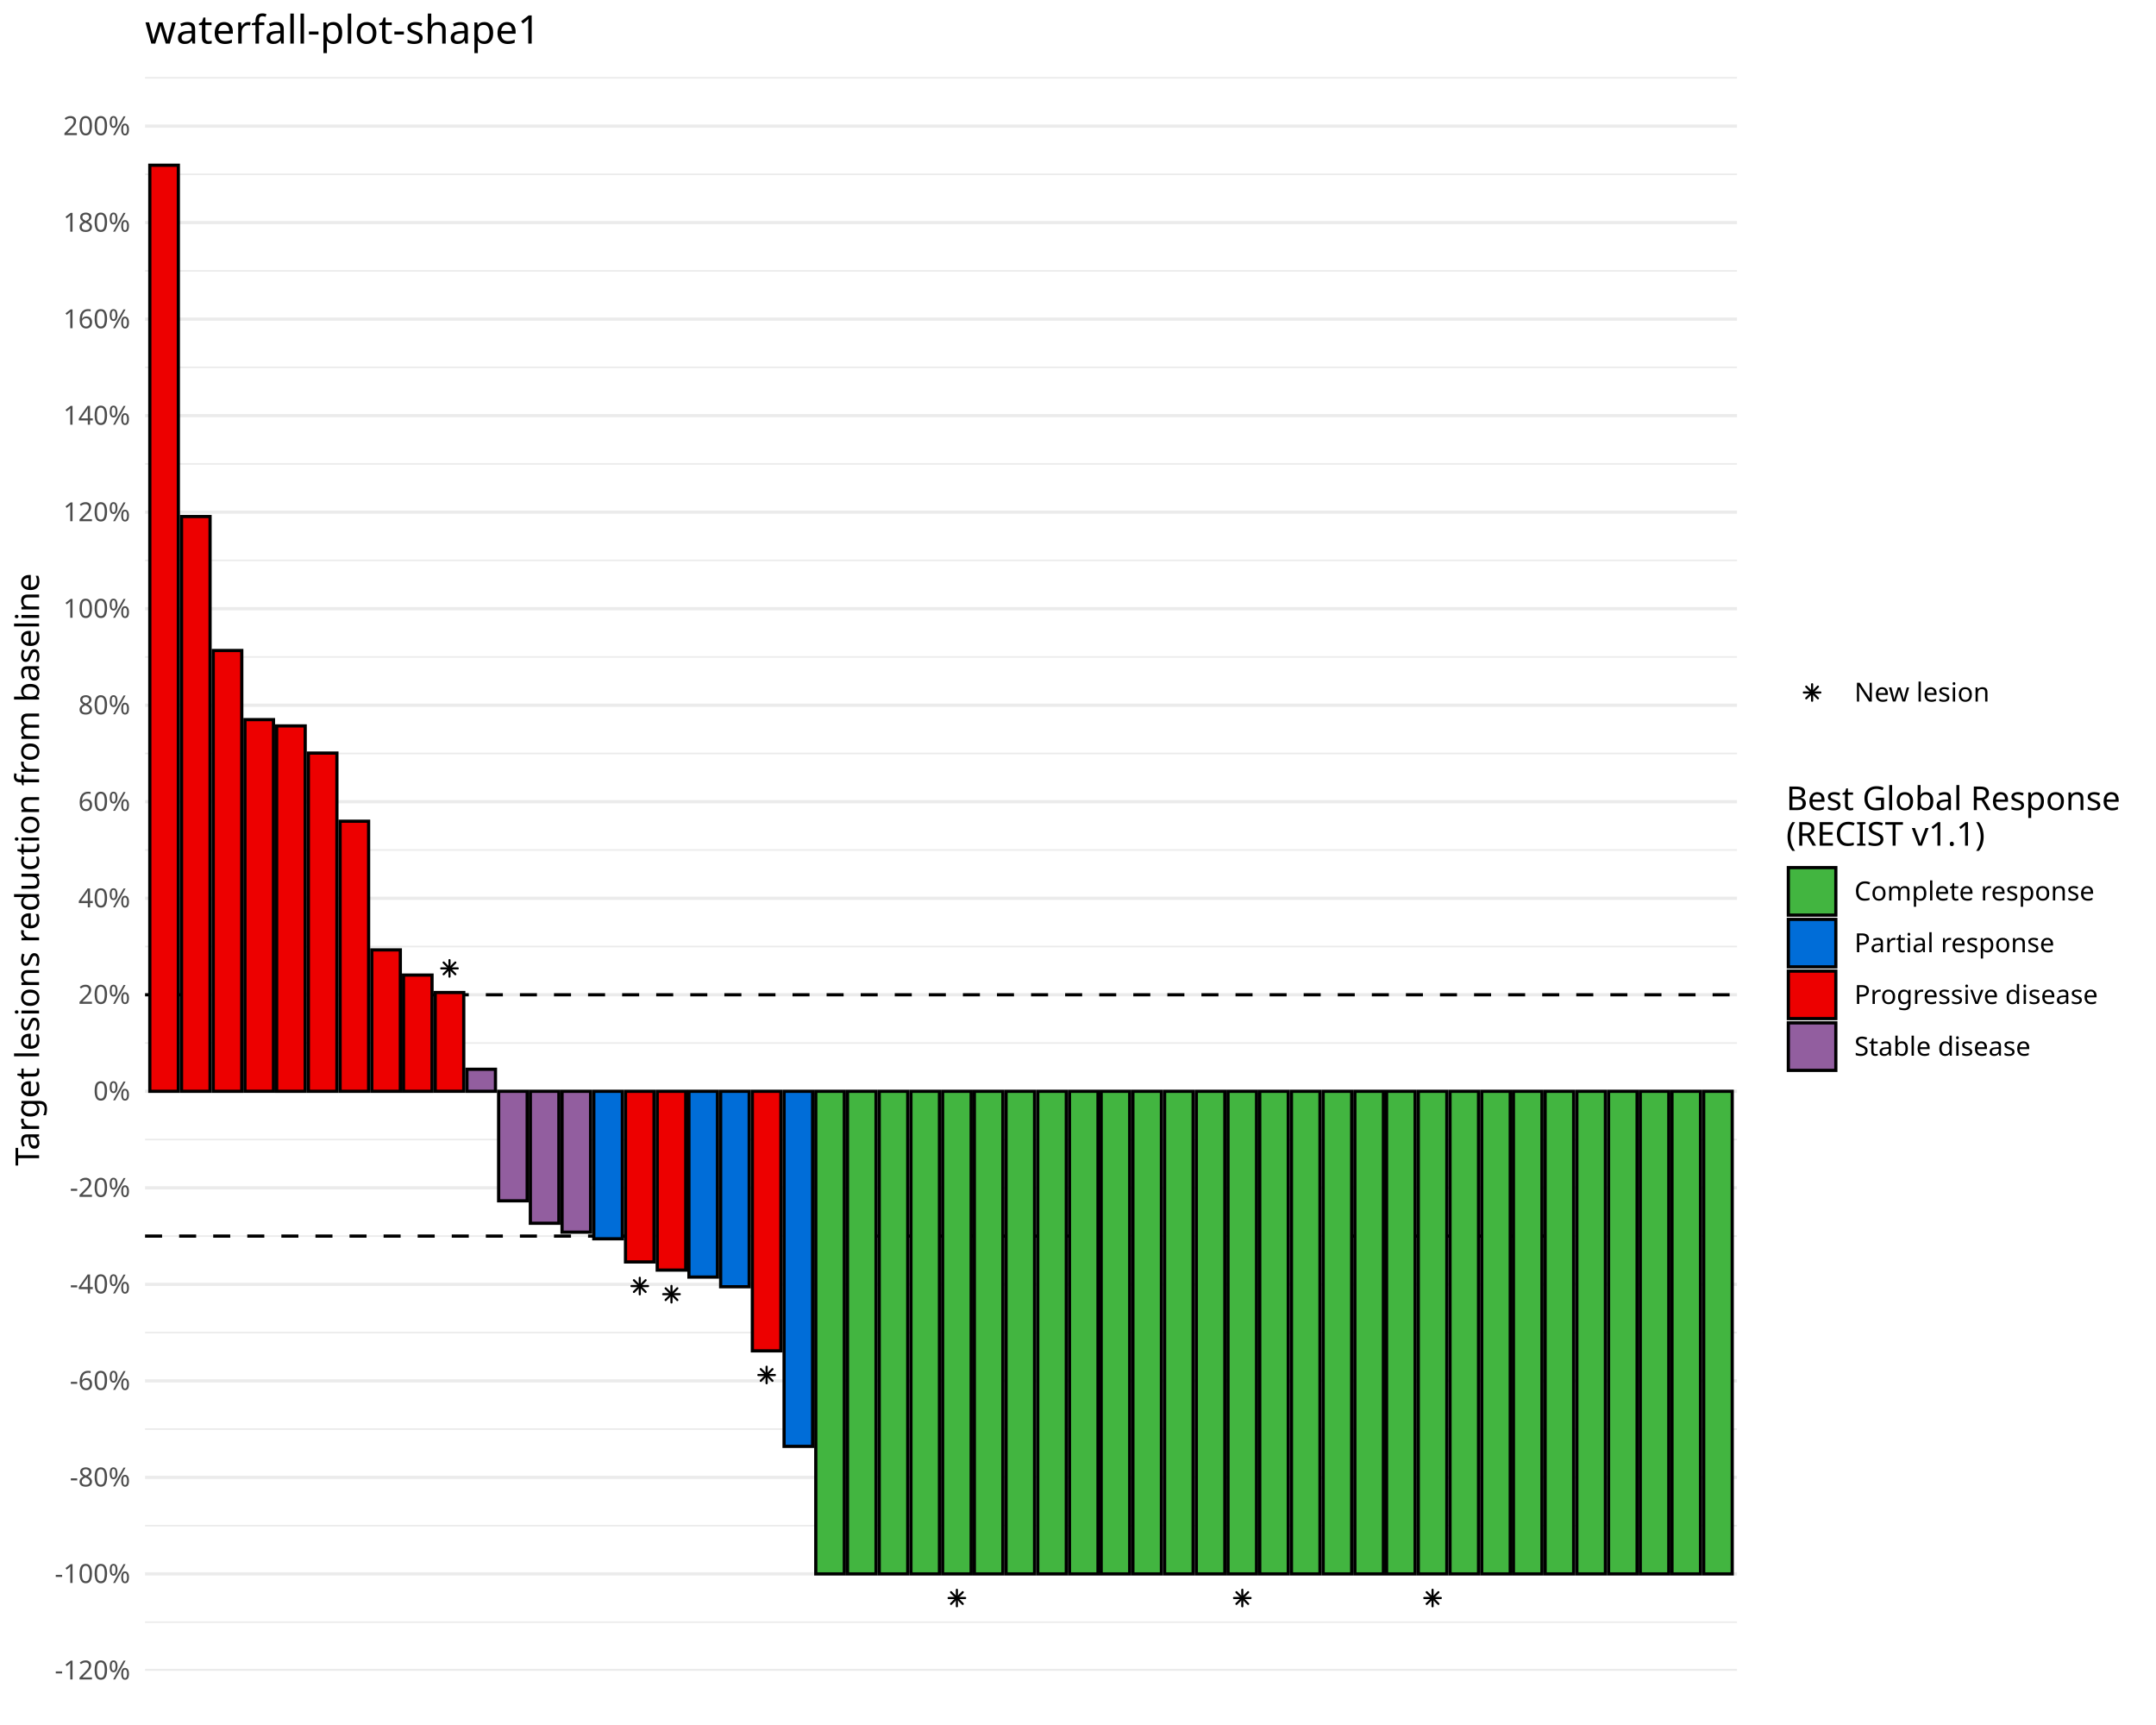
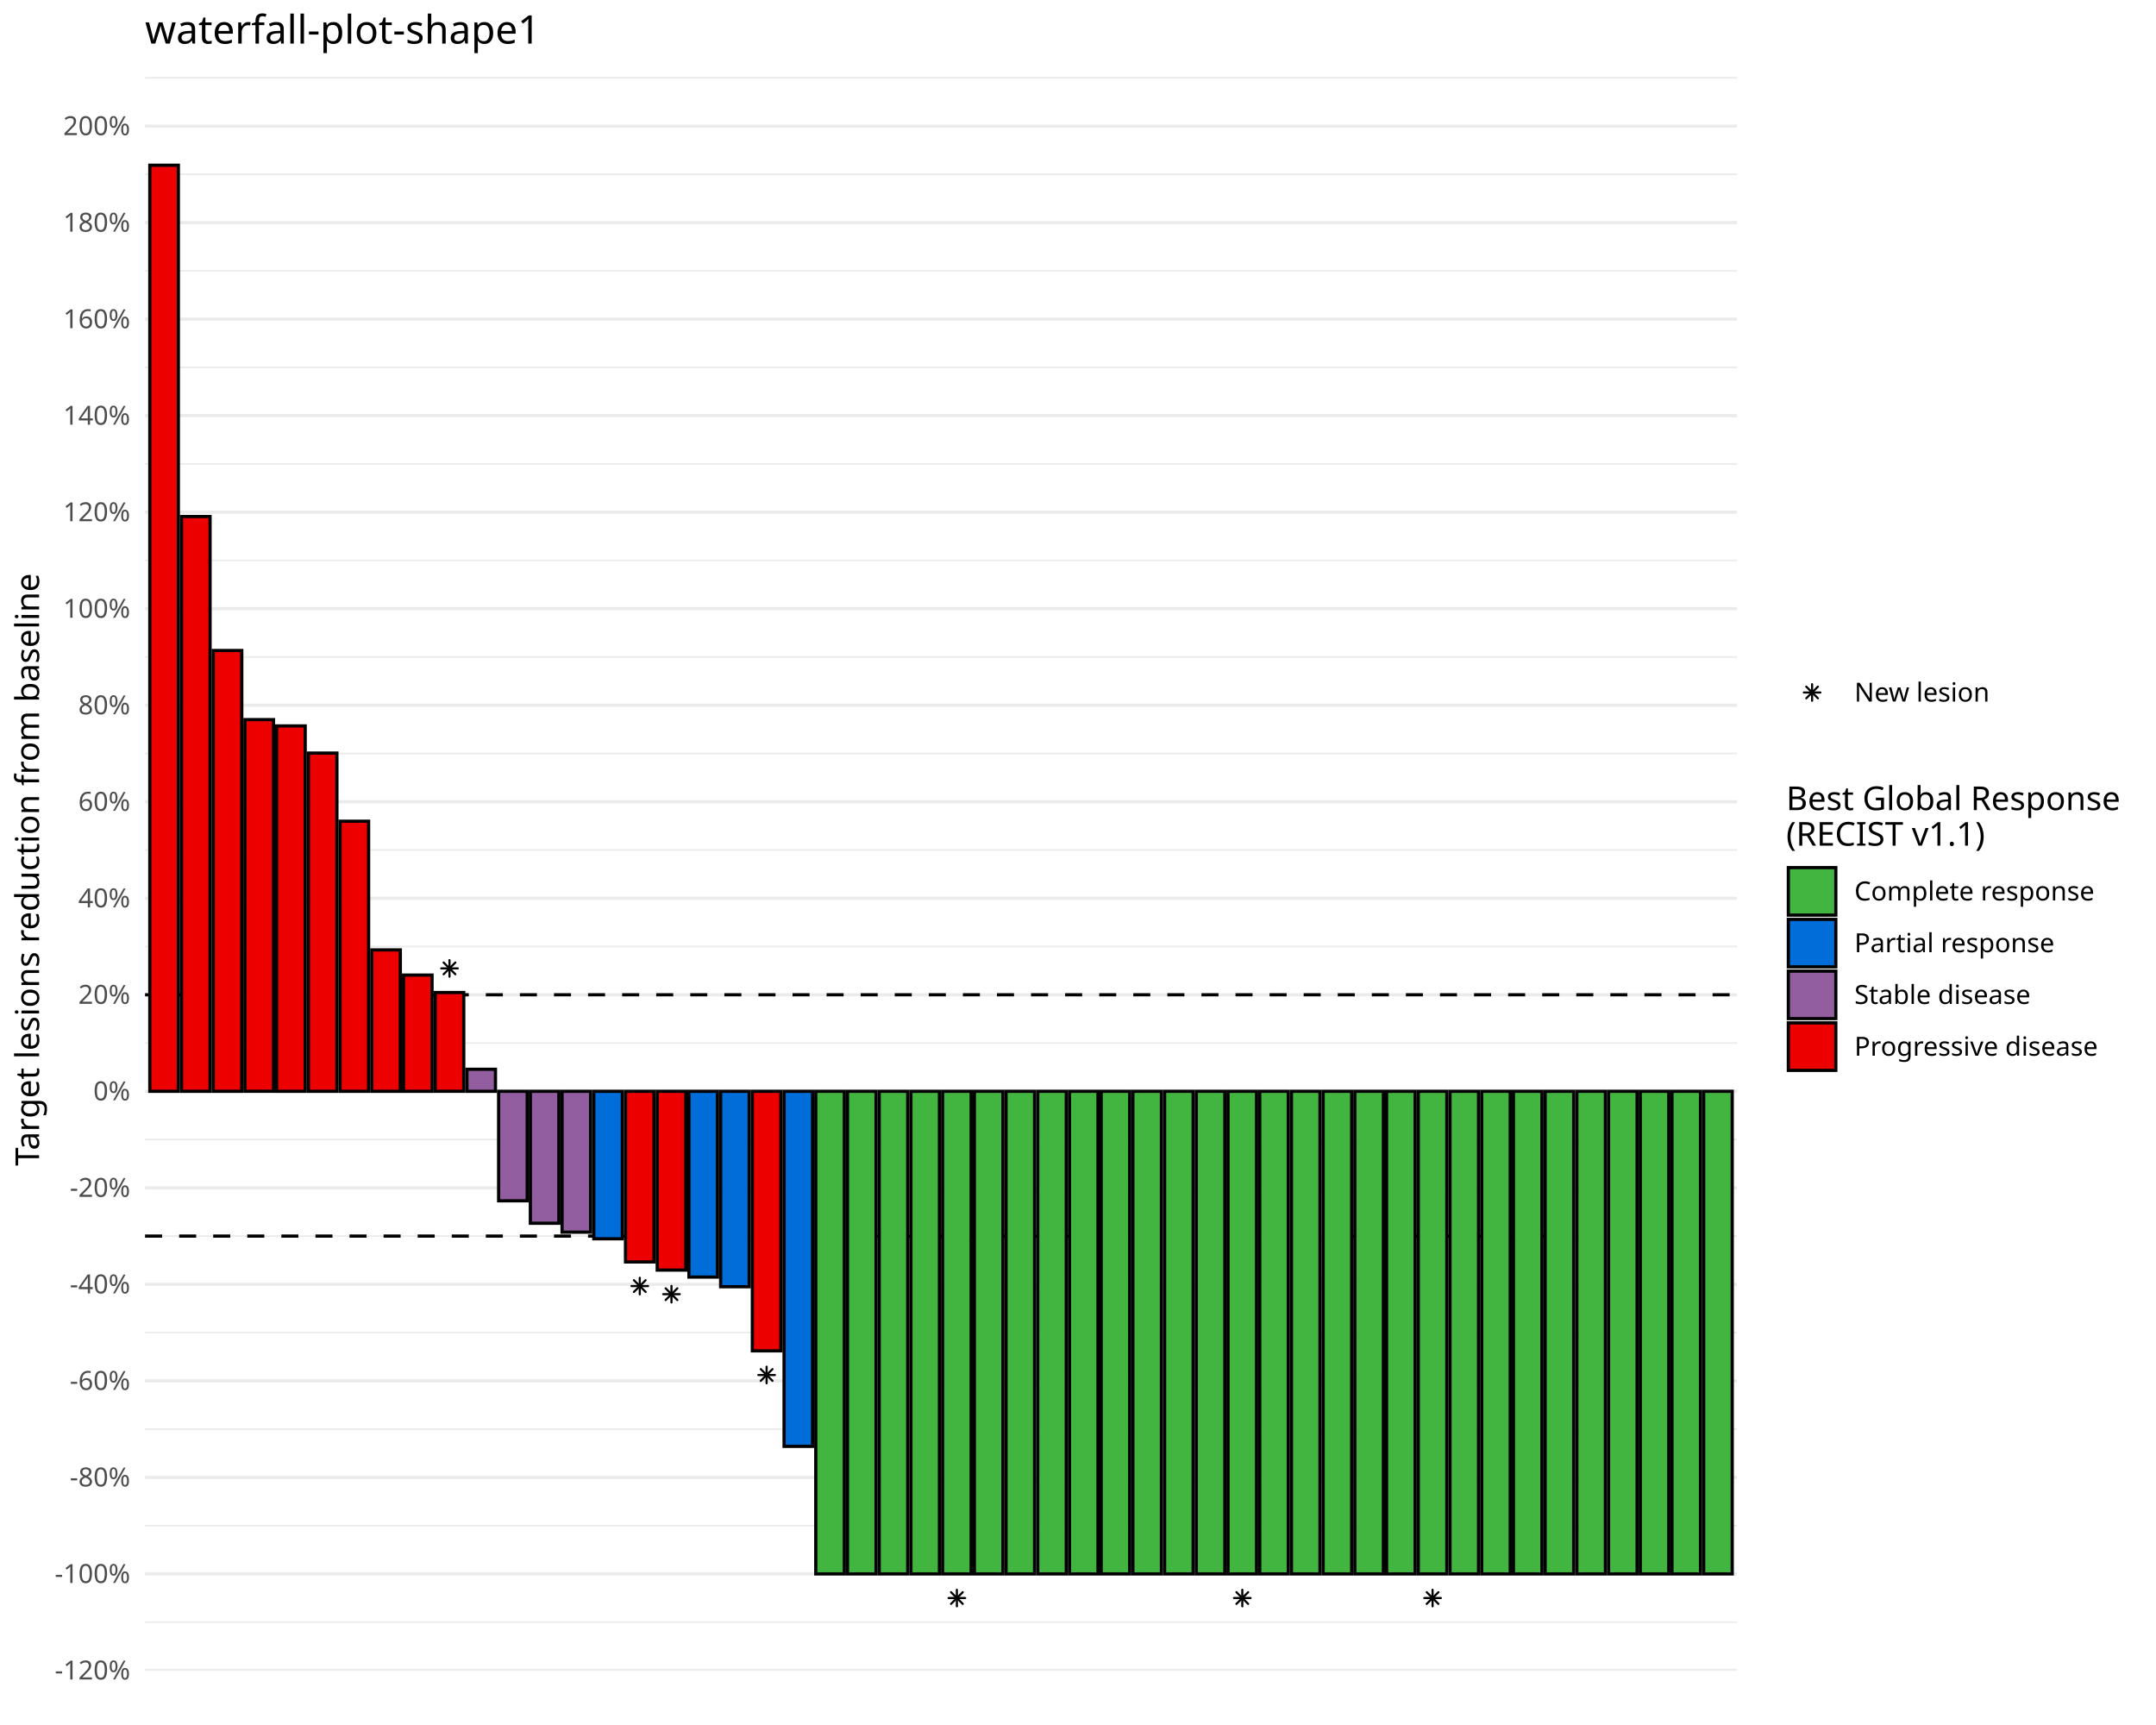
<svg xmlns="http://www.w3.org/2000/svg" class="svglite" data-engine-version="2.0" width="720.00pt" height="576.00pt" viewBox="0 0 720.00 576.00">
  <defs>
    <style type="text/css">
    .svglite line, .svglite polyline, .svglite polygon, .svglite path, .svglite rect, .svglite circle {
      fill: none;
      stroke: #000000;
      stroke-linecap: round;
      stroke-linejoin: round;
      stroke-miterlimit: 10.00;
    }
  </style>
  </defs>
  <rect width="100%" height="100%" style="stroke: none; fill: #FFFFFF;" />
  <defs>
    <clipPath id="cpMC4wMHw3MjAuMDB8MC4wMHw1NzYuMDA=">
      <rect x="0.00" y="0.00" width="720.00" height="576.00" />
    </clipPath>
  </defs>
  <g clip-path="url(#cpMC4wMHw3MjAuMDB8MC4wMHw1NzYuMDA=)">
</g>
  <defs>
    <clipPath id="cpNDguNDR8NTgwLjA3fDIyLjc4fDU1Ny45Mw==">
      <rect x="48.44" y="22.78" width="531.63" height="535.14" />
    </clipPath>
  </defs>
  <g clip-path="url(#cpNDguNDR8NTgwLjA3fDIyLjc4fDU1Ny45Mw==)">
    <polyline points="48.44,541.66 580.07,541.66 " style="stroke-width: 0.53; stroke: #EBEBEB; stroke-linecap: butt;" />
    <polyline points="48.44,509.43 580.07,509.43 " style="stroke-width: 0.53; stroke: #EBEBEB; stroke-linecap: butt;" />
    <polyline points="48.44,477.20 580.07,477.20 " style="stroke-width: 0.53; stroke: #EBEBEB; stroke-linecap: butt;" />
    <polyline points="48.44,444.97 580.07,444.97 " style="stroke-width: 0.53; stroke: #EBEBEB; stroke-linecap: butt;" />
    <polyline points="48.44,412.74 580.07,412.74 " style="stroke-width: 0.53; stroke: #EBEBEB; stroke-linecap: butt;" />
    <polyline points="48.44,380.51 580.07,380.51 " style="stroke-width: 0.53; stroke: #EBEBEB; stroke-linecap: butt;" />
    <polyline points="48.44,348.28 580.07,348.28 " style="stroke-width: 0.53; stroke: #EBEBEB; stroke-linecap: butt;" />
    <polyline points="48.44,316.05 580.07,316.05 " style="stroke-width: 0.53; stroke: #EBEBEB; stroke-linecap: butt;" />
    <polyline points="48.44,283.82 580.07,283.82 " style="stroke-width: 0.53; stroke: #EBEBEB; stroke-linecap: butt;" />
    <polyline points="48.44,251.59 580.07,251.59 " style="stroke-width: 0.53; stroke: #EBEBEB; stroke-linecap: butt;" />
    <polyline points="48.44,219.36 580.07,219.36 " style="stroke-width: 0.53; stroke: #EBEBEB; stroke-linecap: butt;" />
    <polyline points="48.44,187.13 580.07,187.13 " style="stroke-width: 0.53; stroke: #EBEBEB; stroke-linecap: butt;" />
    <polyline points="48.44,154.90 580.07,154.90 " style="stroke-width: 0.53; stroke: #EBEBEB; stroke-linecap: butt;" />
    <polyline points="48.44,122.67 580.07,122.67 " style="stroke-width: 0.53; stroke: #EBEBEB; stroke-linecap: butt;" />
    <polyline points="48.44,90.44 580.07,90.44 " style="stroke-width: 0.53; stroke: #EBEBEB; stroke-linecap: butt;" />
    <polyline points="48.44,58.21 580.07,58.21 " style="stroke-width: 0.53; stroke: #EBEBEB; stroke-linecap: butt;" />
    <polyline points="48.44,25.98 580.07,25.98 " style="stroke-width: 0.53; stroke: #EBEBEB; stroke-linecap: butt;" />
    <polyline points="48.44,557.77 580.07,557.77 " style="stroke-width: 1.07; stroke: #EBEBEB; stroke-linecap: butt;" />
    <polyline points="48.44,525.54 580.07,525.54 " style="stroke-width: 1.07; stroke: #EBEBEB; stroke-linecap: butt;" />
    <polyline points="48.44,493.32 580.07,493.32 " style="stroke-width: 1.07; stroke: #EBEBEB; stroke-linecap: butt;" />
    <polyline points="48.44,461.09 580.07,461.09 " style="stroke-width: 1.07; stroke: #EBEBEB; stroke-linecap: butt;" />
    <polyline points="48.44,428.86 580.07,428.86 " style="stroke-width: 1.07; stroke: #EBEBEB; stroke-linecap: butt;" />
    <polyline points="48.44,396.63 580.07,396.63 " style="stroke-width: 1.07; stroke: #EBEBEB; stroke-linecap: butt;" />
    <polyline points="48.44,364.40 580.07,364.40 " style="stroke-width: 1.07; stroke: #EBEBEB; stroke-linecap: butt;" />
    <polyline points="48.44,332.17 580.07,332.17 " style="stroke-width: 1.07; stroke: #EBEBEB; stroke-linecap: butt;" />
    <polyline points="48.44,299.94 580.07,299.94 " style="stroke-width: 1.07; stroke: #EBEBEB; stroke-linecap: butt;" />
    <polyline points="48.44,267.71 580.07,267.71 " style="stroke-width: 1.07; stroke: #EBEBEB; stroke-linecap: butt;" />
    <polyline points="48.44,235.48 580.07,235.48 " style="stroke-width: 1.07; stroke: #EBEBEB; stroke-linecap: butt;" />
    <polyline points="48.44,203.25 580.07,203.25 " style="stroke-width: 1.07; stroke: #EBEBEB; stroke-linecap: butt;" />
    <polyline points="48.44,171.02 580.07,171.02 " style="stroke-width: 1.07; stroke: #EBEBEB; stroke-linecap: butt;" />
    <polyline points="48.44,138.79 580.07,138.79 " style="stroke-width: 1.07; stroke: #EBEBEB; stroke-linecap: butt;" />
    <polyline points="48.44,106.56 580.07,106.56 " style="stroke-width: 1.07; stroke: #EBEBEB; stroke-linecap: butt;" />
    <polyline points="48.44,74.33 580.07,74.33 " style="stroke-width: 1.07; stroke: #EBEBEB; stroke-linecap: butt;" />
    <polyline points="48.44,42.10 580.07,42.10 " style="stroke-width: 1.07; stroke: #EBEBEB; stroke-linecap: butt;" />
    <line x1="48.44" y1="412.74" x2="580.07" y2="412.74" style="stroke-width: 1.07; stroke-dasharray: 5.69,5.69; stroke-linecap: butt;" />
    <line x1="48.44" y1="332.17" x2="580.07" y2="332.17" style="stroke-width: 1.07; stroke-dasharray: 5.69,5.69; stroke-linecap: butt;" />
    <rect x="272.43" y="364.40" width="9.53" height="161.15" style="stroke-width: 1.07; stroke-linecap: butt; stroke-linejoin: miter; fill: #42B540;" />
    <rect x="81.80" y="240.29" width="9.53" height="124.10" style="stroke-width: 1.07; stroke-linecap: butt; stroke-linejoin: miter; fill: #ED0000;" />
    <rect x="92.39" y="242.39" width="9.53" height="122.01" style="stroke-width: 1.07; stroke-linecap: butt; stroke-linejoin: miter; fill: #ED0000;" />
    <rect x="484.23" y="364.40" width="9.53" height="161.15" style="stroke-width: 1.07; stroke-linecap: butt; stroke-linejoin: miter; fill: #42B540;" />
    <rect x="219.48" y="364.40" width="9.53" height="59.70" style="stroke-width: 1.07; stroke-linecap: butt; stroke-linejoin: miter; fill: #ED0000;" />
    <rect x="558.36" y="364.40" width="9.53" height="161.15" style="stroke-width: 1.07; stroke-linecap: butt; stroke-linejoin: miter; fill: #42B540;" />
    <rect x="134.75" y="325.59" width="9.53" height="38.81" style="stroke-width: 1.07; stroke-linecap: butt; stroke-linejoin: miter; fill: #ED0000;" />
    <rect x="198.30" y="364.40" width="9.53" height="49.25" style="stroke-width: 1.07; stroke-linecap: butt; stroke-linejoin: miter; fill: #006DD8;" />
    <rect x="568.95" y="364.40" width="9.53" height="161.15" style="stroke-width: 1.07; stroke-linecap: butt; stroke-linejoin: miter; fill: #42B540;" />
    <rect x="283.02" y="364.40" width="9.53" height="161.15" style="stroke-width: 1.07; stroke-linecap: butt; stroke-linejoin: miter; fill: #42B540;" />
    <rect x="293.61" y="364.40" width="9.53" height="161.15" style="stroke-width: 1.07; stroke-linecap: butt; stroke-linejoin: miter; fill: #42B540;" />
    <rect x="187.70" y="364.40" width="9.53" height="47.04" style="stroke-width: 1.07; stroke-linecap: butt; stroke-linejoin: miter; fill: #925E9F;" />
    <rect x="177.11" y="364.40" width="9.53" height="44.06" style="stroke-width: 1.07; stroke-linecap: butt; stroke-linejoin: miter; fill: #925E9F;" />
    <rect x="304.20" y="364.40" width="9.53" height="161.15" style="stroke-width: 1.07; stroke-linecap: butt; stroke-linejoin: miter; fill: #42B540;" />
    <rect x="314.79" y="364.40" width="9.53" height="161.15" style="stroke-width: 1.07; stroke-linecap: butt; stroke-linejoin: miter; fill: #42B540;" />
    <rect x="60.62" y="172.48" width="9.53" height="191.92" style="stroke-width: 1.07; stroke-linecap: butt; stroke-linejoin: miter; fill: #ED0000;" />
    <rect x="325.38" y="364.40" width="9.53" height="161.15" style="stroke-width: 1.07; stroke-linecap: butt; stroke-linejoin: miter; fill: #42B540;" />
    <rect x="102.98" y="251.46" width="9.53" height="112.94" style="stroke-width: 1.07; stroke-linecap: butt; stroke-linejoin: miter; fill: #ED0000;" />
    <rect x="335.97" y="364.40" width="9.53" height="161.15" style="stroke-width: 1.07; stroke-linecap: butt; stroke-linejoin: miter; fill: #42B540;" />
    <rect x="346.56" y="364.40" width="9.53" height="161.15" style="stroke-width: 1.07; stroke-linecap: butt; stroke-linejoin: miter; fill: #42B540;" />
    <rect x="357.15" y="364.40" width="9.53" height="161.15" style="stroke-width: 1.07; stroke-linecap: butt; stroke-linejoin: miter; fill: #42B540;" />
    <rect x="367.74" y="364.40" width="9.53" height="161.15" style="stroke-width: 1.07; stroke-linecap: butt; stroke-linejoin: miter; fill: #42B540;" />
    <rect x="378.33" y="364.40" width="9.53" height="161.15" style="stroke-width: 1.07; stroke-linecap: butt; stroke-linejoin: miter; fill: #42B540;" />
    <rect x="388.92" y="364.40" width="9.53" height="161.15" style="stroke-width: 1.07; stroke-linecap: butt; stroke-linejoin: miter; fill: #42B540;" />
    <rect x="145.34" y="331.41" width="9.53" height="32.98" style="stroke-width: 1.07; stroke-linecap: butt; stroke-linejoin: miter; fill: #ED0000;" />
    <rect x="399.51" y="364.40" width="9.53" height="161.15" style="stroke-width: 1.07; stroke-linecap: butt; stroke-linejoin: miter; fill: #42B540;" />
    <rect x="71.21" y="217.21" width="9.53" height="147.19" style="stroke-width: 1.07; stroke-linecap: butt; stroke-linejoin: miter; fill: #ED0000;" />
    <rect x="410.10" y="364.40" width="9.53" height="161.15" style="stroke-width: 1.07; stroke-linecap: butt; stroke-linejoin: miter; fill: #42B540;" />
    <rect x="420.69" y="364.40" width="9.53" height="161.15" style="stroke-width: 1.07; stroke-linecap: butt; stroke-linejoin: miter; fill: #42B540;" />
    <rect x="431.28" y="364.40" width="9.53" height="161.15" style="stroke-width: 1.07; stroke-linecap: butt; stroke-linejoin: miter; fill: #42B540;" />
    <rect x="230.07" y="364.40" width="9.53" height="62.03" style="stroke-width: 1.07; stroke-linecap: butt; stroke-linejoin: miter; fill: #006DD8;" />
    <rect x="441.87" y="364.40" width="9.53" height="161.15" style="stroke-width: 1.07; stroke-linecap: butt; stroke-linejoin: miter; fill: #42B540;" />
    <rect x="452.46" y="364.40" width="9.53" height="161.15" style="stroke-width: 1.07; stroke-linecap: butt; stroke-linejoin: miter; fill: #42B540;" />
    <rect x="113.57" y="274.22" width="9.53" height="90.18" style="stroke-width: 1.07; stroke-linecap: butt; stroke-linejoin: miter; fill: #ED0000;" />
    <rect x="463.05" y="364.40" width="9.53" height="161.15" style="stroke-width: 1.07; stroke-linecap: butt; stroke-linejoin: miter; fill: #42B540;" />
    <rect x="155.93" y="357.04" width="9.53" height="7.36" style="stroke-width: 1.07; stroke-linecap: butt; stroke-linejoin: miter; fill: #925E9F;" />
    <rect x="50.03" y="55.17" width="9.53" height="309.23" style="stroke-width: 1.07; stroke-linecap: butt; stroke-linejoin: miter; fill: #ED0000;" />
    <rect x="261.84" y="364.40" width="9.53" height="118.56" style="stroke-width: 1.07; stroke-linecap: butt; stroke-linejoin: miter; fill: #006DD8;" />
    <rect x="473.64" y="364.40" width="9.53" height="161.15" style="stroke-width: 1.07; stroke-linecap: butt; stroke-linejoin: miter; fill: #42B540;" />
    <rect x="494.82" y="364.40" width="9.53" height="161.15" style="stroke-width: 1.07; stroke-linecap: butt; stroke-linejoin: miter; fill: #42B540;" />
    <rect x="505.41" y="364.40" width="9.53" height="161.15" style="stroke-width: 1.07; stroke-linecap: butt; stroke-linejoin: miter; fill: #42B540;" />
    <rect x="516.00" y="364.40" width="9.53" height="161.15" style="stroke-width: 1.07; stroke-linecap: butt; stroke-linejoin: miter; fill: #42B540;" />
    <rect x="526.59" y="364.40" width="9.53" height="161.15" style="stroke-width: 1.07; stroke-linecap: butt; stroke-linejoin: miter; fill: #42B540;" />
    <rect x="166.52" y="364.40" width="9.53" height="36.57" style="stroke-width: 1.07; stroke-linecap: butt; stroke-linejoin: miter; fill: #925E9F;" />
    <rect x="537.18" y="364.40" width="9.53" height="161.15" style="stroke-width: 1.07; stroke-linecap: butt; stroke-linejoin: miter; fill: #42B540;" />
    <rect x="208.89" y="364.40" width="9.53" height="56.98" style="stroke-width: 1.07; stroke-linecap: butt; stroke-linejoin: miter; fill: #ED0000;" />
    <rect x="251.25" y="364.40" width="9.53" height="86.67" style="stroke-width: 1.07; stroke-linecap: butt; stroke-linejoin: miter; fill: #ED0000;" />
    <rect x="124.16" y="317.18" width="9.53" height="47.22" style="stroke-width: 1.07; stroke-linecap: butt; stroke-linejoin: miter; fill: #ED0000;" />
    <rect x="547.77" y="364.40" width="9.53" height="161.15" style="stroke-width: 1.07; stroke-linecap: butt; stroke-linejoin: miter; fill: #42B540;" />
    <rect x="240.66" y="364.40" width="9.53" height="65.26" style="stroke-width: 1.07; stroke-linecap: butt; stroke-linejoin: miter; fill: #006DD8;" />
    <line x1="222.29" y1="434.10" x2="226.20" y2="430.19" style="stroke-width: 0.71;" />
    <line x1="222.29" y1="430.19" x2="226.20" y2="434.10" style="stroke-width: 0.71;" />
    <line x1="221.48" y1="432.15" x2="227.01" y2="432.15" style="stroke-width: 0.71;" />
    <line x1="224.24" y1="434.91" x2="224.24" y2="429.38" style="stroke-width: 0.71;" />
    <line x1="317.60" y1="535.56" x2="321.51" y2="531.65" style="stroke-width: 0.71;" />
    <line x1="317.60" y1="531.65" x2="321.51" y2="535.56" style="stroke-width: 0.71;" />
    <line x1="316.79" y1="533.60" x2="322.32" y2="533.60" style="stroke-width: 0.71;" />
    <line x1="319.55" y1="536.37" x2="319.55" y2="530.84" style="stroke-width: 0.71;" />
    <line x1="148.15" y1="325.31" x2="152.06" y2="321.40" style="stroke-width: 0.71;" />
    <line x1="148.15" y1="321.40" x2="152.06" y2="325.31" style="stroke-width: 0.71;" />
    <line x1="147.35" y1="323.36" x2="152.87" y2="323.36" style="stroke-width: 0.71;" />
    <line x1="150.11" y1="326.12" x2="150.11" y2="320.59" style="stroke-width: 0.71;" />
    <line x1="412.91" y1="535.56" x2="416.82" y2="531.65" style="stroke-width: 0.71;" />
    <line x1="412.91" y1="531.65" x2="416.82" y2="535.56" style="stroke-width: 0.71;" />
    <line x1="412.10" y1="533.60" x2="417.63" y2="533.60" style="stroke-width: 0.71;" />
    <line x1="414.87" y1="536.37" x2="414.87" y2="530.84" style="stroke-width: 0.71;" />
    <line x1="476.45" y1="535.56" x2="480.36" y2="531.65" style="stroke-width: 0.71;" />
    <line x1="476.45" y1="531.65" x2="480.36" y2="535.56" style="stroke-width: 0.71;" />
    <line x1="475.64" y1="533.60" x2="481.17" y2="533.60" style="stroke-width: 0.71;" />
    <line x1="478.41" y1="536.37" x2="478.41" y2="530.84" style="stroke-width: 0.71;" />
    <line x1="211.70" y1="431.39" x2="215.61" y2="427.48" style="stroke-width: 0.71;" />
    <line x1="211.70" y1="427.48" x2="215.61" y2="431.39" style="stroke-width: 0.71;" />
    <line x1="210.89" y1="429.43" x2="216.42" y2="429.43" style="stroke-width: 0.71;" />
    <line x1="213.65" y1="432.20" x2="213.65" y2="426.67" style="stroke-width: 0.71;" />
    <line x1="254.06" y1="461.08" x2="257.97" y2="457.17" style="stroke-width: 0.71;" />
    <line x1="254.06" y1="457.17" x2="257.97" y2="461.08" style="stroke-width: 0.71;" />
    <line x1="253.25" y1="459.13" x2="258.78" y2="459.13" style="stroke-width: 0.71;" />
    <line x1="256.01" y1="461.89" x2="256.01" y2="456.36" style="stroke-width: 0.71;" />
  </g>
  <g clip-path="url(#cpMC4wMHw3MjAuMDB8MC4wMHw1NzYuMDA=)">
    <text x="43.51" y="560.80" text-anchor="end" style="font-size: 8.80px; fill: #4D4D4D; font-family: sans;" textLength="25.44px" lengthAdjust="spacingAndGlyphs">-120%</text>
    <text x="43.51" y="528.57" text-anchor="end" style="font-size: 8.80px; fill: #4D4D4D; font-family: sans;" textLength="25.44px" lengthAdjust="spacingAndGlyphs">-100%</text>
    <text x="43.51" y="496.34" text-anchor="end" style="font-size: 8.80px; fill: #4D4D4D; font-family: sans;" textLength="20.54px" lengthAdjust="spacingAndGlyphs">-80%</text>
    <text x="43.51" y="464.11" text-anchor="end" style="font-size: 8.80px; fill: #4D4D4D; font-family: sans;" textLength="20.54px" lengthAdjust="spacingAndGlyphs">-60%</text>
    <text x="43.51" y="431.88" text-anchor="end" style="font-size: 8.80px; fill: #4D4D4D; font-family: sans;" textLength="20.54px" lengthAdjust="spacingAndGlyphs">-40%</text>
    <text x="43.51" y="399.65" text-anchor="end" style="font-size: 8.80px; fill: #4D4D4D; font-family: sans;" textLength="20.54px" lengthAdjust="spacingAndGlyphs">-20%</text>
    <text x="43.51" y="367.42" text-anchor="end" style="font-size: 8.80px; fill: #4D4D4D; font-family: sans;" textLength="12.72px" lengthAdjust="spacingAndGlyphs">0%</text>
    <text x="43.51" y="335.19" text-anchor="end" style="font-size: 8.80px; fill: #4D4D4D; font-family: sans;" textLength="17.61px" lengthAdjust="spacingAndGlyphs">20%</text>
    <text x="43.51" y="302.97" text-anchor="end" style="font-size: 8.80px; fill: #4D4D4D; font-family: sans;" textLength="17.61px" lengthAdjust="spacingAndGlyphs">40%</text>
    <text x="43.51" y="270.74" text-anchor="end" style="font-size: 8.80px; fill: #4D4D4D; font-family: sans;" textLength="17.61px" lengthAdjust="spacingAndGlyphs">60%</text>
    <text x="43.51" y="238.51" text-anchor="end" style="font-size: 8.80px; fill: #4D4D4D; font-family: sans;" textLength="17.61px" lengthAdjust="spacingAndGlyphs">80%</text>
    <text x="43.51" y="206.28" text-anchor="end" style="font-size: 8.80px; fill: #4D4D4D; font-family: sans;" textLength="22.51px" lengthAdjust="spacingAndGlyphs">100%</text>
    <text x="43.51" y="174.05" text-anchor="end" style="font-size: 8.80px; fill: #4D4D4D; font-family: sans;" textLength="22.51px" lengthAdjust="spacingAndGlyphs">120%</text>
    <text x="43.51" y="141.82" text-anchor="end" style="font-size: 8.80px; fill: #4D4D4D; font-family: sans;" textLength="22.51px" lengthAdjust="spacingAndGlyphs">140%</text>
    <text x="43.51" y="109.59" text-anchor="end" style="font-size: 8.80px; fill: #4D4D4D; font-family: sans;" textLength="22.51px" lengthAdjust="spacingAndGlyphs">160%</text>
    <text x="43.51" y="77.36" text-anchor="end" style="font-size: 8.80px; fill: #4D4D4D; font-family: sans;" textLength="22.51px" lengthAdjust="spacingAndGlyphs">180%</text>
    <text x="43.51" y="45.13" text-anchor="end" style="font-size: 8.80px; fill: #4D4D4D; font-family: sans;" textLength="22.51px" lengthAdjust="spacingAndGlyphs">200%</text>
    <text transform="translate(13.05,290.36) rotate(-90)" text-anchor="middle" style="font-size: 11.00px; font-family: sans;" textLength="186.50px" lengthAdjust="spacingAndGlyphs">Target lesions reduction from baseline</text>
    <line x1="603.20" y1="233.18" x2="607.11" y2="229.27" style="stroke-width: 0.71;" />
    <line x1="603.20" y1="229.27" x2="607.11" y2="233.18" style="stroke-width: 0.71;" />
    <line x1="602.39" y1="231.23" x2="607.92" y2="231.23" style="stroke-width: 0.71;" />
    <line x1="605.15" y1="233.99" x2="605.15" y2="228.47" style="stroke-width: 0.71;" />
    <text x="619.27" y="234.26" style="font-size: 8.80px; font-family: sans;" textLength="43.05px" lengthAdjust="spacingAndGlyphs">New lesion</text>
    <text x="596.51" y="270.50" style="font-size: 11.00px; font-family: sans;" textLength="112.53px" lengthAdjust="spacingAndGlyphs">Best Global Response </text>
    <text x="596.51" y="282.38" style="font-size: 11.00px; font-family: sans;" textLength="71.52px" lengthAdjust="spacingAndGlyphs">(RECIST v1.1)</text>
    <rect x="597.22" y="289.71" width="15.86" height="15.86" style="stroke-width: 1.07; stroke-linecap: butt; stroke-linejoin: miter; fill: #42B540;" />
    <rect x="597.22" y="306.99" width="15.86" height="15.86" style="stroke-width: 1.07; stroke-linecap: butt; stroke-linejoin: miter; fill: #006DD8;" />
-     <rect x="597.22" y="324.27" width="15.86" height="15.86" style="stroke-width: 1.07; stroke-linecap: butt; stroke-linejoin: miter; fill: #ED0000;" />
-     <rect x="597.22" y="341.55" width="15.86" height="15.86" style="stroke-width: 1.07; stroke-linecap: butt; stroke-linejoin: miter; fill: #925E9F;" />
+     <rect x="597.22" y="324.27" width="15.86" height="15.86" style="stroke-width: 1.07; stroke-linecap: butt; stroke-linejoin: miter; fill: #925E9F;" />
+     <rect x="597.22" y="341.55" width="15.86" height="15.86" style="stroke-width: 1.07; stroke-linecap: butt; stroke-linejoin: miter; fill: #ED0000;" />
    <text x="619.27" y="300.67" style="font-size: 8.80px; font-family: sans;" textLength="76.32px" lengthAdjust="spacingAndGlyphs">Complete response</text>
    <text x="619.27" y="317.95" style="font-size: 8.80px; font-family: sans;" textLength="63.60px" lengthAdjust="spacingAndGlyphs">Partial response</text>
-     <text x="619.27" y="335.23" style="font-size: 8.80px; font-family: sans;" textLength="79.26px" lengthAdjust="spacingAndGlyphs">Progressive disease</text>
-     <text x="619.27" y="352.51" style="font-size: 8.80px; font-family: sans;" textLength="57.74px" lengthAdjust="spacingAndGlyphs">Stable disease</text>
+     <text x="619.27" y="335.23" style="font-size: 8.80px; font-family: sans;" textLength="57.74px" lengthAdjust="spacingAndGlyphs">Stable disease</text>
+     <text x="619.27" y="352.51" style="font-size: 8.80px; font-family: sans;" textLength="79.26px" lengthAdjust="spacingAndGlyphs">Progressive disease</text>
    <text x="48.44" y="14.56" style="font-size: 13.20px; font-family: sans;" textLength="122.54px" lengthAdjust="spacingAndGlyphs">waterfall-plot-shape1</text>
  </g>
</svg>
